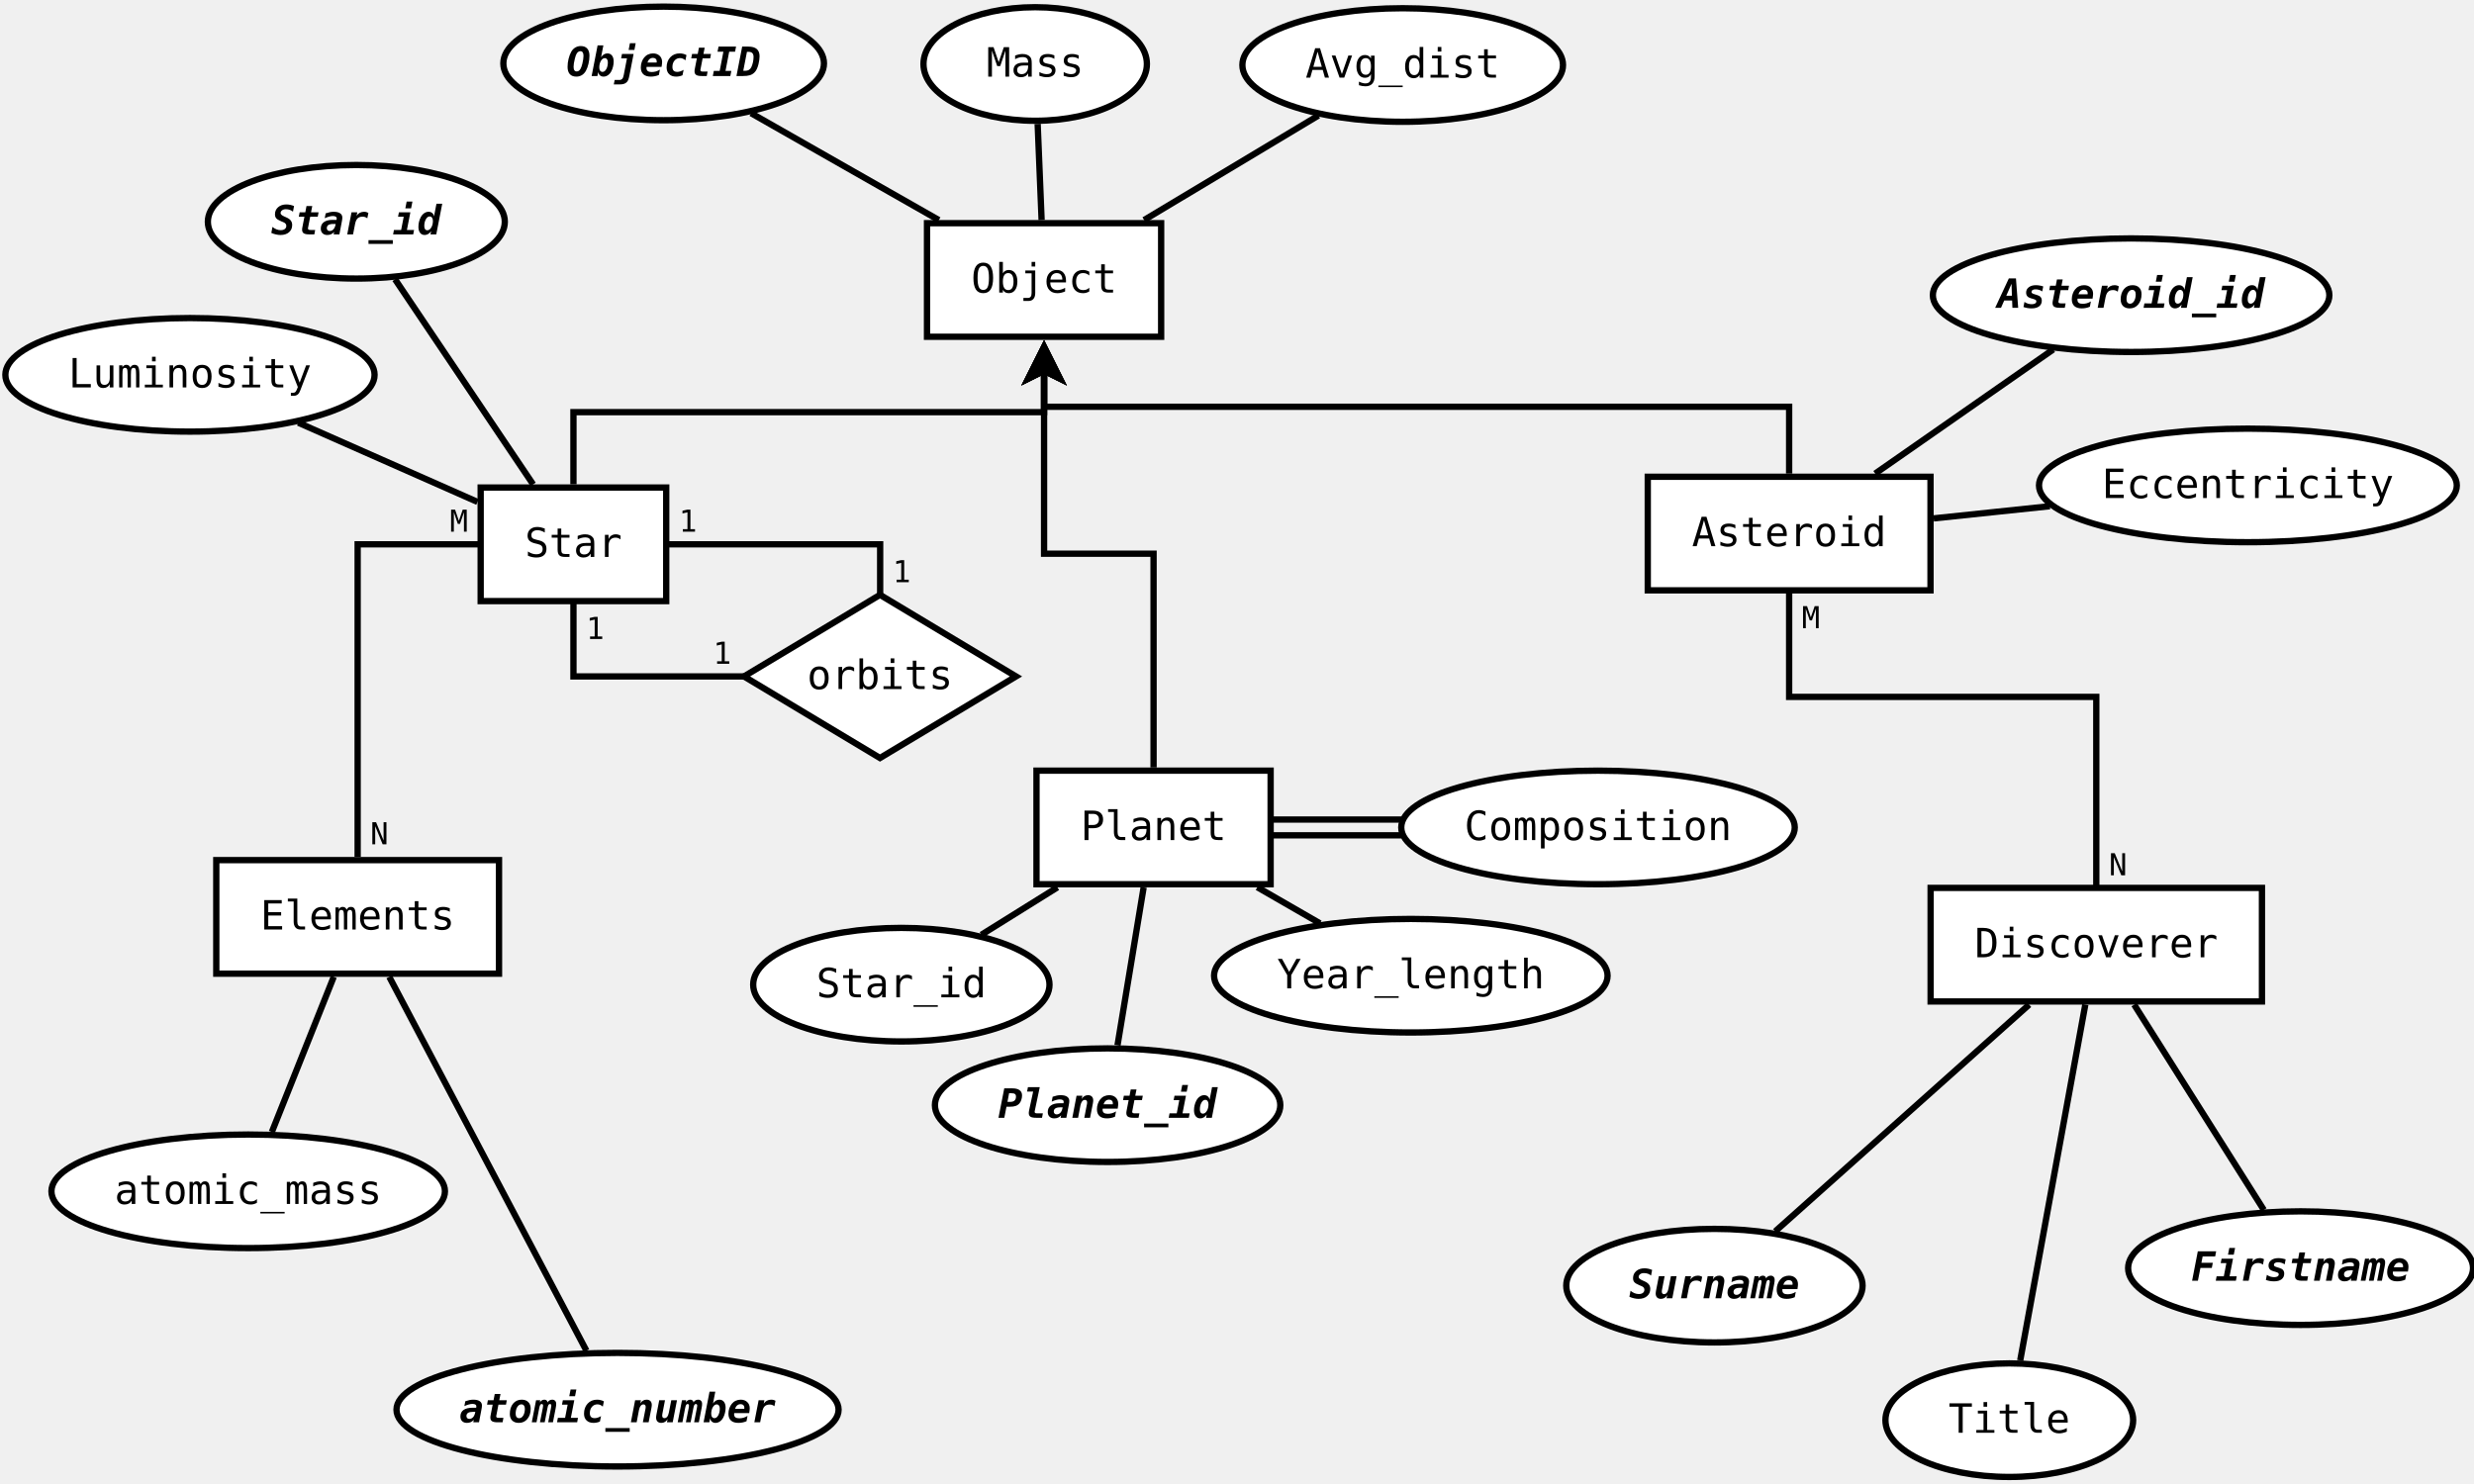
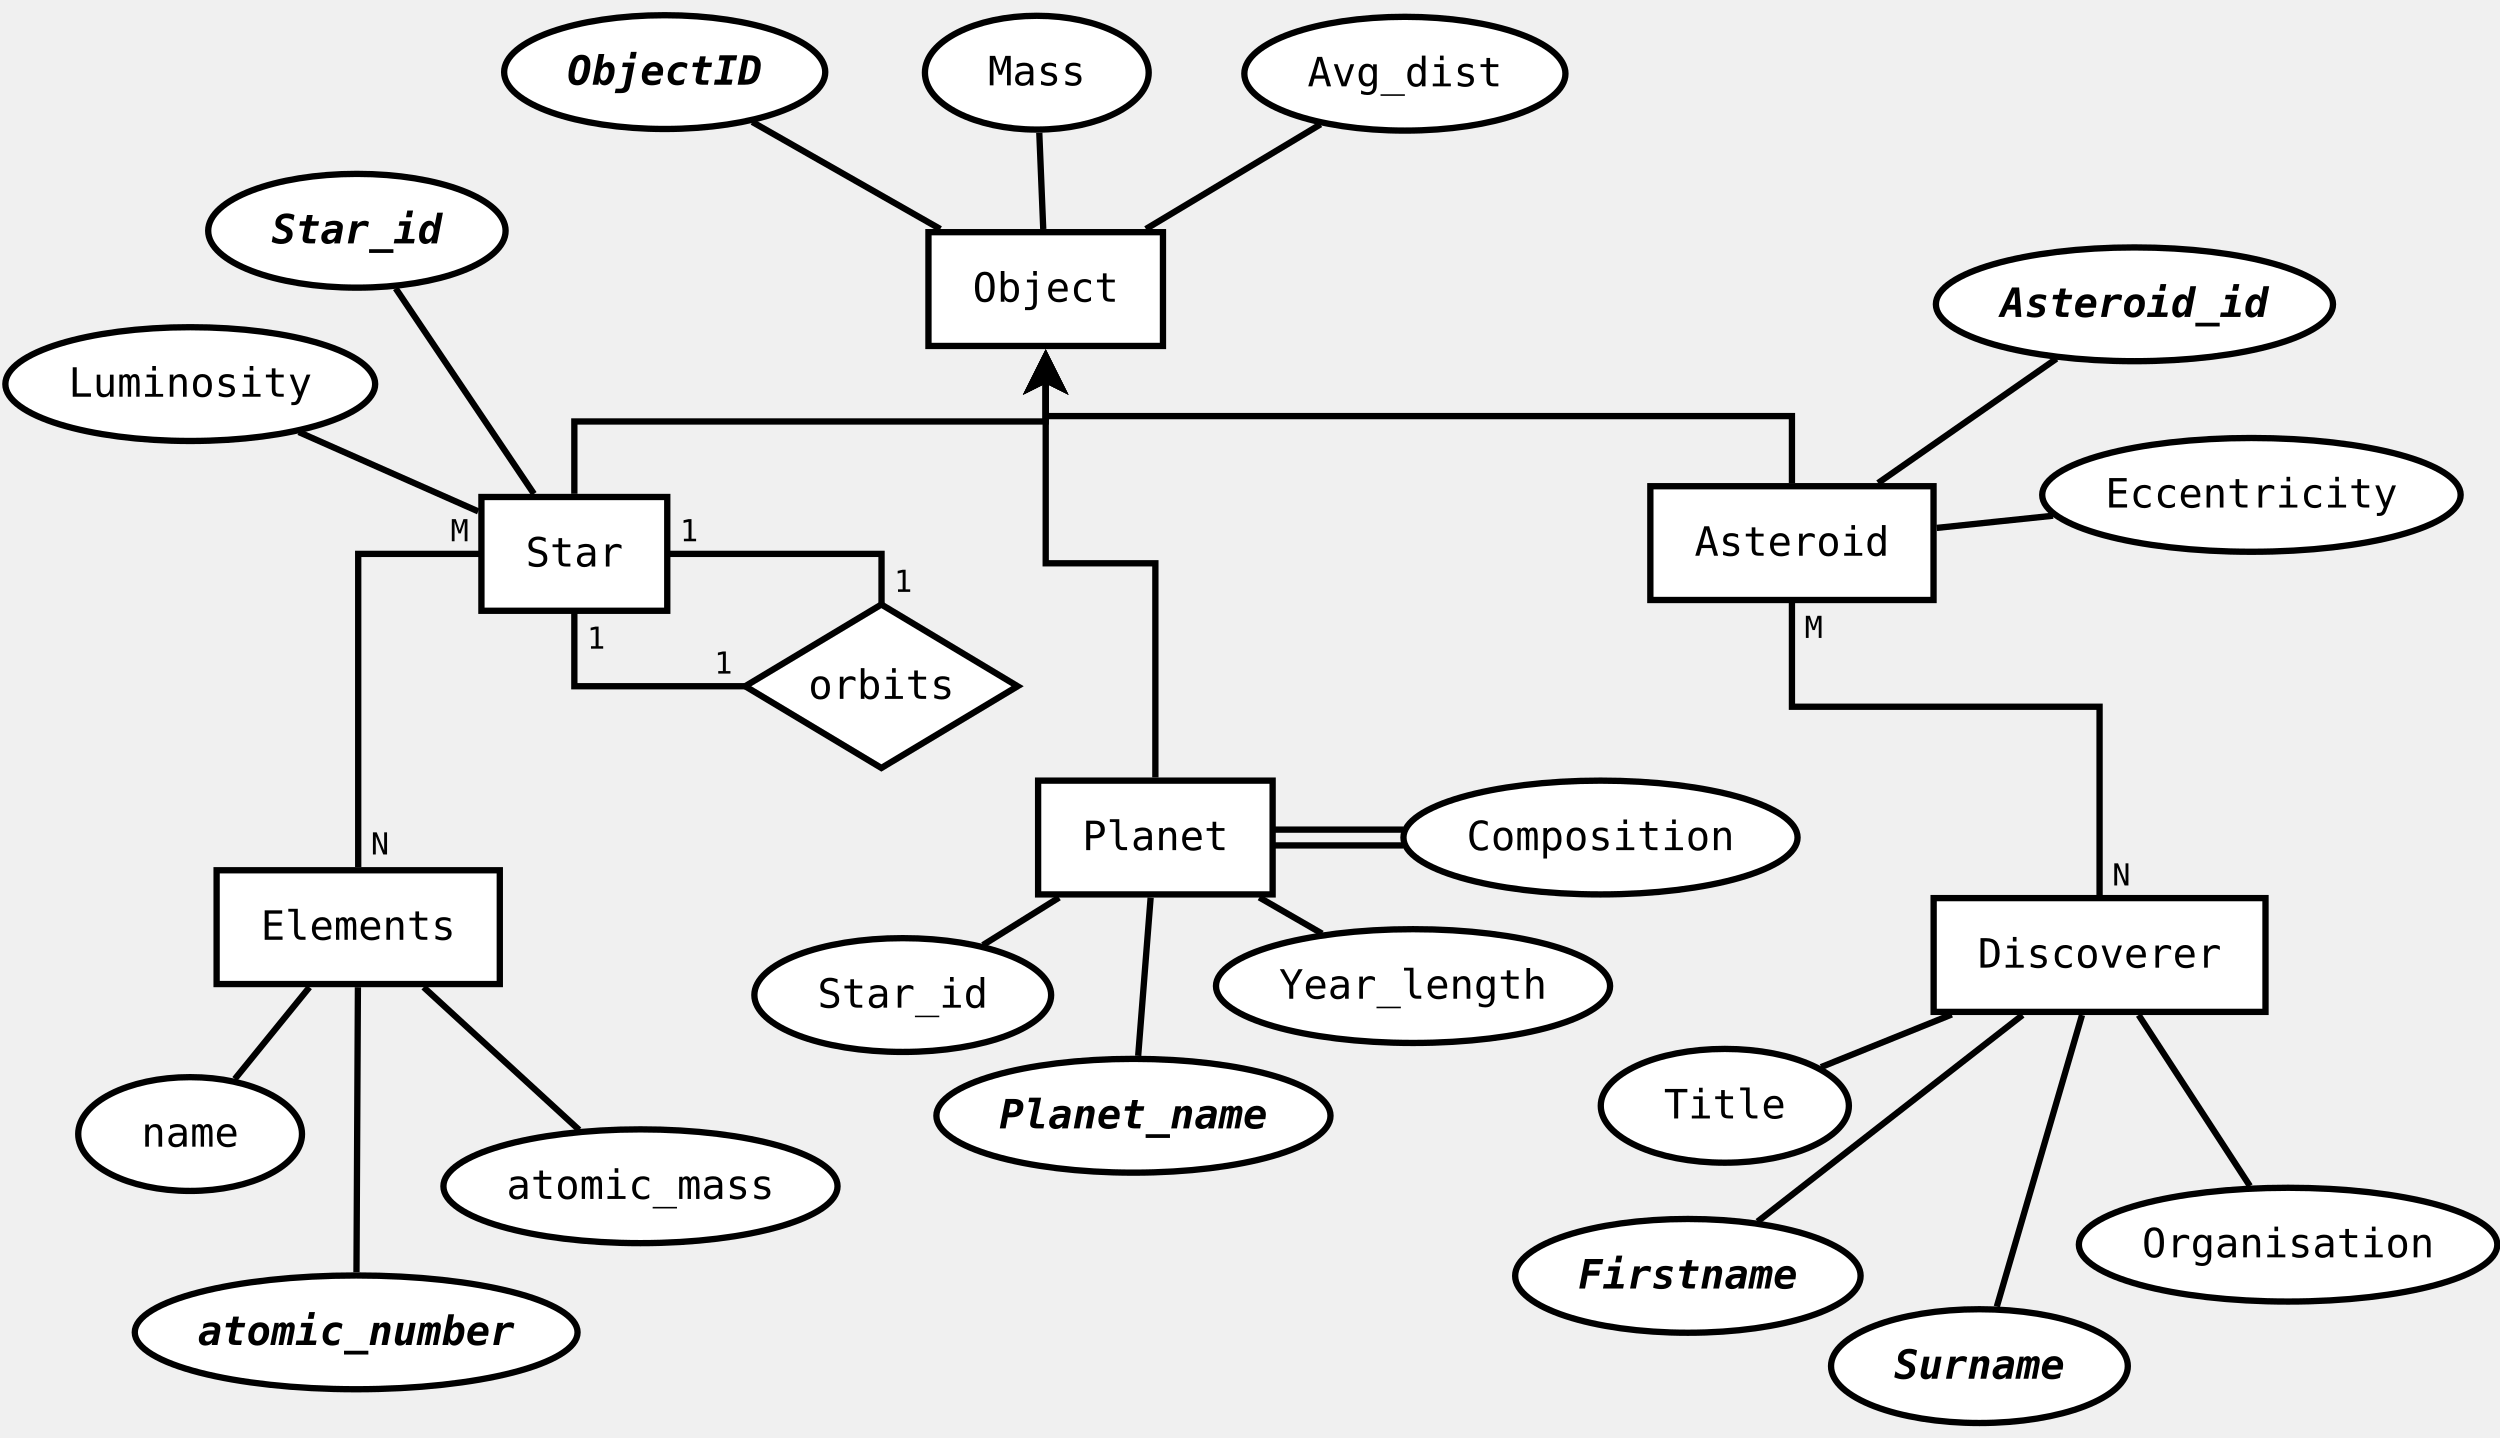
- <svg xmlns="http://www.w3.org/2000/svg" width="40cm" height="24cm" viewBox="5 25 784 469">
+ <svg xmlns="http://www.w3.org/2000/svg" width="40cm" height="23cm" viewBox="5 25 791 448">
  <g>
    <rect style="fill: #ffffff" x="298.762" y="95.048" width="74.2" height="36" />
    <rect style="fill: none; fill-opacity:0; stroke-width: 2; stroke: #000000" x="298.762" y="95.048" width="74.2" height="36" />
    <text font-size="12.8" style="fill: #000000;text-anchor:middle;font-family:monospace;font-style:normal;font-weight:normal" x="335.862" y="117.048">Object</text>
  </g>
  <g>
    <rect style="fill: #ffffff" x="157.322" y="178.836" width="58.8" height="36" />
    <rect style="fill: none; fill-opacity:0; stroke-width: 2; stroke: #000000" x="157.322" y="178.836" width="58.8" height="36" />
    <text font-size="12.8" style="fill: #000000;text-anchor:middle;font-family:monospace;font-style:normal;font-weight:normal" x="186.722" y="200.836">Star</text>
  </g>
  <g>
    <rect style="fill: #ffffff" x="527.17" y="175.426" width="89.6" height="36" />
    <rect style="fill: none; fill-opacity:0; stroke-width: 2; stroke: #000000" x="527.17" y="175.426" width="89.6" height="36" />
    <text font-size="12.8" style="fill: #000000;text-anchor:middle;font-family:monospace;font-style:normal;font-weight:normal" x="571.97" y="197.426">Asteroid</text>
  </g>
  <g>
    <rect style="fill: #ffffff" x="333.458" y="268.58" width="74.2" height="36" />
    <rect style="fill: none; fill-opacity:0; stroke-width: 2; stroke: #000000" x="333.458" y="268.58" width="74.2" height="36" />
    <text font-size="12.8" style="fill: #000000;text-anchor:middle;font-family:monospace;font-style:normal;font-weight:normal" x="370.558" y="290.58">Planet</text>
  </g>
  <g>
    <rect style="fill: #ffffff" x="73.537" y="296.94" width="89.6" height="36" />
    <rect style="fill: none; fill-opacity:0; stroke-width: 2; stroke: #000000" x="73.537" y="296.94" width="89.6" height="36" />
    <text font-size="12.8" style="fill: #000000;text-anchor:middle;font-family:monospace;font-style:normal;font-weight:normal" x="118.337" y="318.94">Elements</text>
  </g>
  <g>
    <polyline style="fill: none; fill-opacity:0; stroke-width: 2; stroke: #000000" points="186.722,177.827 186.722,154.942 335.862,154.942 335.862,141.793 " />
    <polygon style="fill: #000000" points="335.862,134.293 340.862,144.293 335.862,141.793 330.862,144.293 " />
    <polygon style="fill: none; fill-opacity:0; stroke-width: 2; stroke: #000000" points="335.862,134.293 340.862,144.293 335.862,141.793 330.862,144.293 " />
  </g>
  <g>
    <polyline style="fill: none; fill-opacity:0; stroke-width: 2; stroke: #000000" points="370.558,267.571 370.558,199.814 335.862,199.814 335.862,141.793 " />
    <polygon style="fill: #000000" points="335.862,134.293 340.862,144.293 335.862,141.793 330.862,144.293 " />
    <polygon style="fill: none; fill-opacity:0; stroke-width: 2; stroke: #000000" points="335.862,134.293 340.862,144.293 335.862,141.793 330.862,144.293 " />
  </g>
  <g>
    <polyline style="fill: none; fill-opacity:0; stroke-width: 2; stroke: #000000" points="571.97,174.417 571.97,153.237 335.862,153.237 335.862,141.793 " />
    <polygon style="fill: #000000" points="335.862,134.293 340.862,144.293 335.862,141.793 330.862,144.293 " />
    <polygon style="fill: none; fill-opacity:0; stroke-width: 2; stroke: #000000" points="335.862,134.293 340.862,144.293 335.862,141.793 330.862,144.293 " />
  </g>
  <g>
    <polygon style="fill: #ffffff" points="240.764,238.712 283.864,212.852 326.964,238.712 283.864,264.572 " />
    <polygon style="fill: none; fill-opacity:0; stroke-width: 2; stroke: #000000" points="240.764,238.712 283.864,212.852 326.964,238.712 283.864,264.572 " />
    <text font-size="12.8" style="fill: #000000;text-anchor:end;font-family:monospace;font-style:normal;font-weight:normal" x="234.764" y="232.712" />
    <text font-size="12.8" style="fill: #000000;text-anchor:start;font-family:monospace;font-style:normal;font-weight:normal" x="332.964" y="232.712" />
    <text font-size="12.8" style="fill: #000000;text-anchor:middle;font-family:monospace;font-style:normal;font-weight:normal" x="283.864" y="242.712">orbits</text>
  </g>
  <g>
    <rect style="fill: #ffffff" x="616.804" y="305.748" width="105" height="36" />
    <rect style="fill: none; fill-opacity:0; stroke-width: 2; stroke: #000000" x="616.804" y="305.748" width="105" height="36" />
    <text font-size="12.8" style="fill: #000000;text-anchor:middle;font-family:monospace;font-style:normal;font-weight:normal" x="669.304" y="327.748">Discoverer</text>
  </g>
  <g>
-     <ellipse style="fill: #ffffff" cx="734.046" cy="426.27" rx="54.65" ry="18" />
-     <ellipse style="fill: none; fill-opacity:0; stroke-width: 2; stroke: #000000" cx="734.046" cy="426.27" rx="54.65" ry="18" />
-     <text font-size="12.8" style="fill: #000000;text-anchor:middle;font-family:monospace;font-style:italic;font-weight:700" x="734.046" y="430.27">Firstname</text>
+     <ellipse style="fill: #ffffff" cx="539.046" cy="425.27" rx="54.65" ry="18" />
+     <ellipse style="fill: none; fill-opacity:0; stroke-width: 2; stroke: #000000" cx="539.046" cy="425.27" rx="54.65" ry="18" />
+     <text font-size="12.8" style="fill: #000000;text-anchor:middle;font-family:monospace;font-style:italic;font-weight:700" x="539.046" y="429.27">Firstname</text>
  </g>
  <g>
-     <ellipse style="fill: #ffffff" cx="548.29" cy="431.828" rx="46.95" ry="18" />
-     <ellipse style="fill: none; fill-opacity:0; stroke-width: 2; stroke: #000000" cx="548.29" cy="431.828" rx="46.95" ry="18" />
-     <text font-size="12.8" style="fill: #000000;text-anchor:middle;font-family:monospace;font-style:italic;font-weight:700" x="548.29" y="435.828">Surname</text>
+     <ellipse style="fill: #ffffff" cx="631.29" cy="453.828" rx="46.95" ry="18" />
+     <ellipse style="fill: none; fill-opacity:0; stroke-width: 2; stroke: #000000" cx="631.29" cy="453.828" rx="46.95" ry="18" />
+     <text font-size="12.8" style="fill: #000000;text-anchor:middle;font-family:monospace;font-style:italic;font-weight:700" x="631.29" y="457.828">Surname</text>
  </g>
  <g>
-     <ellipse style="fill: #ffffff" cx="641.736" cy="474.464" rx="39.25" ry="18" />
-     <ellipse style="fill: none; fill-opacity:0; stroke-width: 2; stroke: #000000" cx="641.736" cy="474.464" rx="39.25" ry="18" />
-     <text font-size="12.8" style="fill: #000000;text-anchor:middle;font-family:monospace;font-style:normal;font-weight:normal" x="641.736" y="478.464">Title</text>
+     <ellipse style="fill: #ffffff" cx="550.736" cy="371.464" rx="39.25" ry="18" />
+     <ellipse style="fill: none; fill-opacity:0; stroke-width: 2; stroke: #000000" cx="550.736" cy="371.464" rx="39.25" ry="18" />
+     <text font-size="12.8" style="fill: #000000;text-anchor:middle;font-family:monospace;font-style:normal;font-weight:normal" x="550.736" y="375.464">Title</text>
  </g>
  <g>
    <ellipse style="fill: #ffffff" cx="717.352" cy="178.168" rx="66.2" ry="18" />
    <ellipse style="fill: none; fill-opacity:0; stroke-width: 2; stroke: #000000" cx="717.352" cy="178.168" rx="66.2" ry="18" />
    <text font-size="12.8" style="fill: #000000;text-anchor:middle;font-family:monospace;font-style:normal;font-weight:normal" x="717.352" y="182.168">Eccentricity</text>
  </g>
  <g>
    <ellipse style="fill: #ffffff" cx="680.339" cy="117.87" rx="62.825" ry="18" />
    <ellipse style="fill: none; fill-opacity:0; stroke-width: 2; stroke: #000000" cx="680.339" cy="117.87" rx="62.825" ry="18" />
    <text font-size="12.8" style="fill: #000000;text-anchor:middle;font-family:monospace;font-style:italic;font-weight:700" x="680.339" y="121.87">Asteroid_id</text>
  </g>
  <g>
    <ellipse style="fill: #ffffff" cx="333.048" cy="44.583" rx="35.4" ry="18" />
    <ellipse style="fill: none; fill-opacity:0; stroke-width: 2; stroke: #000000" cx="333.048" cy="44.583" rx="35.4" ry="18" />
    <text font-size="12.8" style="fill: #000000;text-anchor:middle;font-family:monospace;font-style:normal;font-weight:normal" x="333.048" y="48.583">Mass</text>
  </g>
  <g>
    <ellipse style="fill: #ffffff" cx="215.307" cy="44.4" rx="50.8" ry="18" />
    <ellipse style="fill: none; fill-opacity:0; stroke-width: 2; stroke: #000000" cx="215.307" cy="44.4" rx="50.8" ry="18" />
    <text font-size="12.8" style="fill: #000000;text-anchor:middle;font-family:monospace;font-style:italic;font-weight:700" x="215.307" y="48.4">ObjectID</text>
  </g>
  <g>
    <ellipse style="fill: #ffffff" cx="449.506" cy="44.908" rx="50.8" ry="18" />
    <ellipse style="fill: none; fill-opacity:0; stroke-width: 2; stroke: #000000" cx="449.506" cy="44.908" rx="50.8" ry="18" />
    <text font-size="12.8" style="fill: #000000;text-anchor:middle;font-family:monospace;font-style:normal;font-weight:normal" x="449.506" y="48.908">Avg_dist</text>
  </g>
  <g>
    <ellipse style="fill: #ffffff" cx="65.2" cy="143.113" rx="58.5" ry="18" />
    <ellipse style="fill: none; fill-opacity:0; stroke-width: 2; stroke: #000000" cx="65.2" cy="143.113" rx="58.5" ry="18" />
    <text font-size="12.8" style="fill: #000000;text-anchor:middle;font-family:monospace;font-style:normal;font-weight:normal" x="65.2" y="147.113">Luminosity</text>
  </g>
  <g>
    <ellipse style="fill: #ffffff" cx="117.921" cy="94.602" rx="47.05" ry="18" />
    <ellipse style="fill: none; fill-opacity:0; stroke-width: 2; stroke: #000000" cx="117.921" cy="94.602" rx="47.05" ry="18" />
    <text font-size="12.8" style="fill: #000000;text-anchor:middle;font-family:monospace;font-style:italic;font-weight:700" x="117.921" y="98.602">Star_id</text>
  </g>
  <g>
-     <ellipse style="fill: #ffffff" cx="83.65" cy="401.918" rx="62.35" ry="18" />
-     <ellipse style="fill: none; fill-opacity:0; stroke-width: 2; stroke: #000000" cx="83.65" cy="401.918" rx="62.35" ry="18" />
-     <text font-size="12.8" style="fill: #000000;text-anchor:middle;font-family:monospace;font-style:normal;font-weight:normal" x="83.65" y="405.918">atomic_mass</text>
+     <ellipse style="fill: #ffffff" cx="207.65" cy="396.918" rx="62.35" ry="18" />
+     <ellipse style="fill: none; fill-opacity:0; stroke-width: 2; stroke: #000000" cx="207.65" cy="396.918" rx="62.35" ry="18" />
+     <text font-size="12.8" style="fill: #000000;text-anchor:middle;font-family:monospace;font-style:normal;font-weight:normal" x="207.65" y="400.918">atomic_mass</text>
  </g>
  <g>
-     <ellipse style="fill: #ffffff" cx="200.693" cy="471.144" rx="70.05" ry="18" />
-     <ellipse style="fill: none; fill-opacity:0; stroke-width: 2; stroke: #000000" cx="200.693" cy="471.144" rx="70.05" ry="18" />
-     <text font-size="12.8" style="fill: #000000;text-anchor:middle;font-family:monospace;font-style:italic;font-weight:700" x="200.693" y="475.144">atomic_number</text>
+     <ellipse style="fill: #ffffff" cx="117.693" cy="443.144" rx="70.05" ry="18" />
+     <ellipse style="fill: none; fill-opacity:0; stroke-width: 2; stroke: #000000" cx="117.693" cy="443.144" rx="70.05" ry="18" />
+     <text font-size="12.8" style="fill: #000000;text-anchor:middle;font-family:monospace;font-style:italic;font-weight:700" x="117.693" y="447.144">atomic_number</text>
  </g>
  <g>
    <ellipse style="fill: #ffffff" cx="452.084" cy="333.58" rx="62.35" ry="18" />
    <ellipse style="fill: none; fill-opacity:0; stroke-width: 2; stroke: #000000" cx="452.084" cy="333.58" rx="62.35" ry="18" />
    <text font-size="12.8" style="fill: #000000;text-anchor:middle;font-family:monospace;font-style:normal;font-weight:normal" x="452.084" y="337.58">Year_length</text>
  </g>
  <g>
    <ellipse style="fill: #ffffff" cx="511.402" cy="286.58" rx="62.35" ry="18" />
    <ellipse style="fill: none; fill-opacity:0; stroke-width: 2; stroke: #000000" cx="511.402" cy="286.58" rx="62.35" ry="18" />
    <text font-size="12.8" style="fill: #000000;text-anchor:middle;font-family:monospace;font-style:normal;font-weight:normal" x="511.402" y="290.58">Composition</text>
  </g>
  <g>
-     <ellipse style="fill: #ffffff" cx="355.997" cy="374.616" rx="54.725" ry="18" />
-     <ellipse style="fill: none; fill-opacity:0; stroke-width: 2; stroke: #000000" cx="355.997" cy="374.616" rx="54.725" ry="18" />
-     <text font-size="12.8" style="fill: #000000;text-anchor:middle;font-family:monospace;font-style:italic;font-weight:700" x="355.997" y="378.616">Planet_id</text>
+     <ellipse style="fill: #ffffff" cx="363.622" cy="374.616" rx="62.35" ry="18" />
+     <ellipse style="fill: none; fill-opacity:0; stroke-width: 2; stroke: #000000" cx="363.622" cy="374.616" rx="62.35" ry="18" />
+     <text font-size="12.8" style="fill: #000000;text-anchor:middle;font-family:monospace;font-style:italic;font-weight:700" x="363.622" y="378.616">Planet_name</text>
  </g>
  <g>
    <ellipse style="fill: #ffffff" cx="290.63" cy="336.42" rx="46.95" ry="18" />
    <ellipse style="fill: none; fill-opacity:0; stroke-width: 2; stroke: #000000" cx="290.63" cy="336.42" rx="46.95" ry="18" />
    <text font-size="12.8" style="fill: #000000;text-anchor:middle;font-family:monospace;font-style:normal;font-weight:normal" x="290.63" y="340.42">Star_id</text>
  </g>
  <line style="fill: none; fill-opacity:0; stroke-width: 2; stroke: #000000" x1="422.801" y1="60.92" x2="367.561" y2="94.042" />
  <line style="fill: none; fill-opacity:0; stroke-width: 2; stroke: #000000" x1="243.01" y1="60.175" x2="302.515" y2="94.059" />
  <line style="fill: none; fill-opacity:0; stroke-width: 2; stroke: #000000" x1="333.829" y1="63.58" x2="335.081" y2="94.051" />
  <line style="fill: none; fill-opacity:0; stroke-width: 2; stroke: #000000" x1="315.998" y1="320.602" x2="340.097" y2="305.574" />
  <line style="fill: none; fill-opacity:0; stroke-width: 2; stroke: #000000" x1="423.293" y1="316.982" x2="403.439" y2="305.536" />
-   <line style="fill: none; fill-opacity:0; stroke-width: 2; stroke: #000000" x1="359.134" y1="355.648" x2="367.415" y2="305.585" />
-   <line style="fill: none; fill-opacity:0; stroke-width: 2; stroke: #000000" x1="645.197" y1="455.542" x2="665.829" y2="342.744" />
-   <line style="fill: none; fill-opacity:0; stroke-width: 2; stroke: #000000" x1="722.397" y1="407.823" x2="681.305" y2="342.752" />
-   <line style="fill: none; fill-opacity:0; stroke-width: 2; stroke: #000000" x1="567.56" y1="414.617" x2="648.025" y2="342.753" />
+   <line style="fill: none; fill-opacity:0; stroke-width: 2; stroke: #000000" x1="365.116" y1="355.659" x2="369.061" y2="305.585" />
+   <line style="fill: none; fill-opacity:0; stroke-width: 2; stroke: #000000" x1="581.167" y1="359.218" x2="622.525" y2="342.573" />
+   <line style="fill: none; fill-opacity:0; stroke-width: 2; stroke: #000000" x1="561.084" y1="408.094" x2="644.928" y2="342.746" />
+   <line style="fill: none; fill-opacity:0; stroke-width: 2; stroke: #000000" x1="636.793" y1="434.996" x2="663.752" y2="342.747" />
  <line style="fill: none; fill-opacity:0; stroke-width: 2; stroke: #000000" x1="655.654" y1="135.081" x2="599.234" y2="174.417" />
  <line style="fill: none; fill-opacity:0; stroke-width: 2; stroke: #000000" x1="654.59" y1="184.755" x2="617.766" y2="188.62" />
-   <line style="fill: none; fill-opacity:0; stroke-width: 2; stroke: #000000" x1="91.145" y1="383.125" x2="110.762" y2="333.935" />
-   <line style="fill: none; fill-opacity:0; stroke-width: 2; stroke: #000000" x1="190.83" y1="452.438" x2="128.355" y2="333.941" />
+   <line style="fill: none; fill-opacity:0; stroke-width: 2; stroke: #000000" x1="188.244" y1="379.105" x2="139.03" y2="333.933" />
+   <line style="fill: none; fill-opacity:0; stroke-width: 2; stroke: #000000" x1="117.788" y1="424.137" x2="118.242" y2="333.947" />
  <line style="fill: none; fill-opacity:0; stroke-width: 2; stroke: #000000" x1="99.534" y1="158.291" x2="156.326" y2="183.399" />
  <line style="fill: none; fill-opacity:0; stroke-width: 2; stroke: #000000" x1="130.182" y1="112.822" x2="173.939" y2="177.842" />
  <g>
    <polyline style="fill: none; fill-opacity:0; stroke-width: 2; stroke: #000000" points="157.322,196.836 118.337,196.836 118.337,295.931 " />
    <text font-size="9.6" style="fill: #000000;text-anchor:end;font-family:monospace;font-style:normal;font-weight:normal" x="153.322" y="192.836">M</text>
    <text font-size="9.6" style="fill: #000000;text-anchor:start;font-family:monospace;font-style:normal;font-weight:normal" x="122.337" y="291.931">N</text>
  </g>
  <g>
    <polyline style="fill: none; fill-opacity:0; stroke-width: 2; stroke: #000000" points="571.97,211.426 571.97,245.2 669.304,245.2 669.304,305.748 " />
    <text font-size="9.6" style="fill: #000000;text-anchor:start;font-family:monospace;font-style:normal;font-weight:normal" x="575.97" y="223.426">M</text>
    <text font-size="9.6" style="fill: #000000;text-anchor:start;font-family:monospace;font-style:normal;font-weight:normal" x="673.304" y="301.748">N</text>
  </g>
  <g>
    <polyline style="fill: none; fill-opacity:0; stroke-width: 2; stroke: #000000" points="186.722,214.836 186.722,238.712 240.764,238.712 " />
    <text font-size="9.6" style="fill: #000000;text-anchor:start;font-family:monospace;font-style:normal;font-weight:normal" x="190.722" y="226.836">1</text>
    <text font-size="9.6" style="fill: #000000;text-anchor:end;font-family:monospace;font-style:normal;font-weight:normal" x="236.764" y="234.712">1</text>
  </g>
  <g>
    <polyline style="fill: none; fill-opacity:0; stroke-width: 2; stroke: #000000" points="216.122,196.836 283.916,196.836 283.916,212.852 283.864,212.852 " />
    <text font-size="9.6" style="fill: #000000;text-anchor:start;font-family:monospace;font-style:normal;font-weight:normal" x="220.122" y="192.836">1</text>
    <text font-size="9.6" style="fill: #000000;text-anchor:start;font-family:monospace;font-style:normal;font-weight:normal" x="287.864" y="208.852">1</text>
  </g>
  <g>
    <polyline style="fill: none; fill-opacity:0; stroke-width: 2; stroke: #000000" points="407.658,284.08 408.658,284.08 443.052,284.08 449.052,284.08 " />
    <polyline style="fill: none; fill-opacity:0; stroke-width: 2; stroke: #000000" points="407.658,289.08 413.658,289.08 448.052,289.08 449.052,289.08 " />
  </g>
+   <g>
+     <ellipse style="fill: #ffffff" cx="65.15" cy="380.4" rx="35.4" ry="18" />
+     <ellipse style="fill: none; fill-opacity:0; stroke-width: 2; stroke: #000000" cx="65.15" cy="380.4" rx="35.4" ry="18" />
+     <text font-size="12.8" style="fill: #000000;text-anchor:middle;font-family:monospace;font-style:normal;font-weight:normal" x="65.15" y="384.4">name</text>
+   </g>
+   <line style="fill: none; fill-opacity:0; stroke-width: 2; stroke: #000000" x1="79.291" y1="362.996" x2="102.898" y2="333.942" />
+   <g>
+     <ellipse style="fill: #ffffff" cx="728.95" cy="415.4" rx="66.2" ry="18" />
+     <ellipse style="fill: none; fill-opacity:0; stroke-width: 2; stroke: #000000" cx="728.95" cy="415.4" rx="66.2" ry="18" />
+     <text font-size="12.8" style="fill: #000000;text-anchor:middle;font-family:monospace;font-style:normal;font-weight:normal" x="728.95" y="419.4">Organisation</text>
+   </g>
+   <line style="fill: none; fill-opacity:0; stroke-width: 2; stroke: #000000" x1="716.878" y1="396.85" x2="681.667" y2="342.745" />
</svg>
